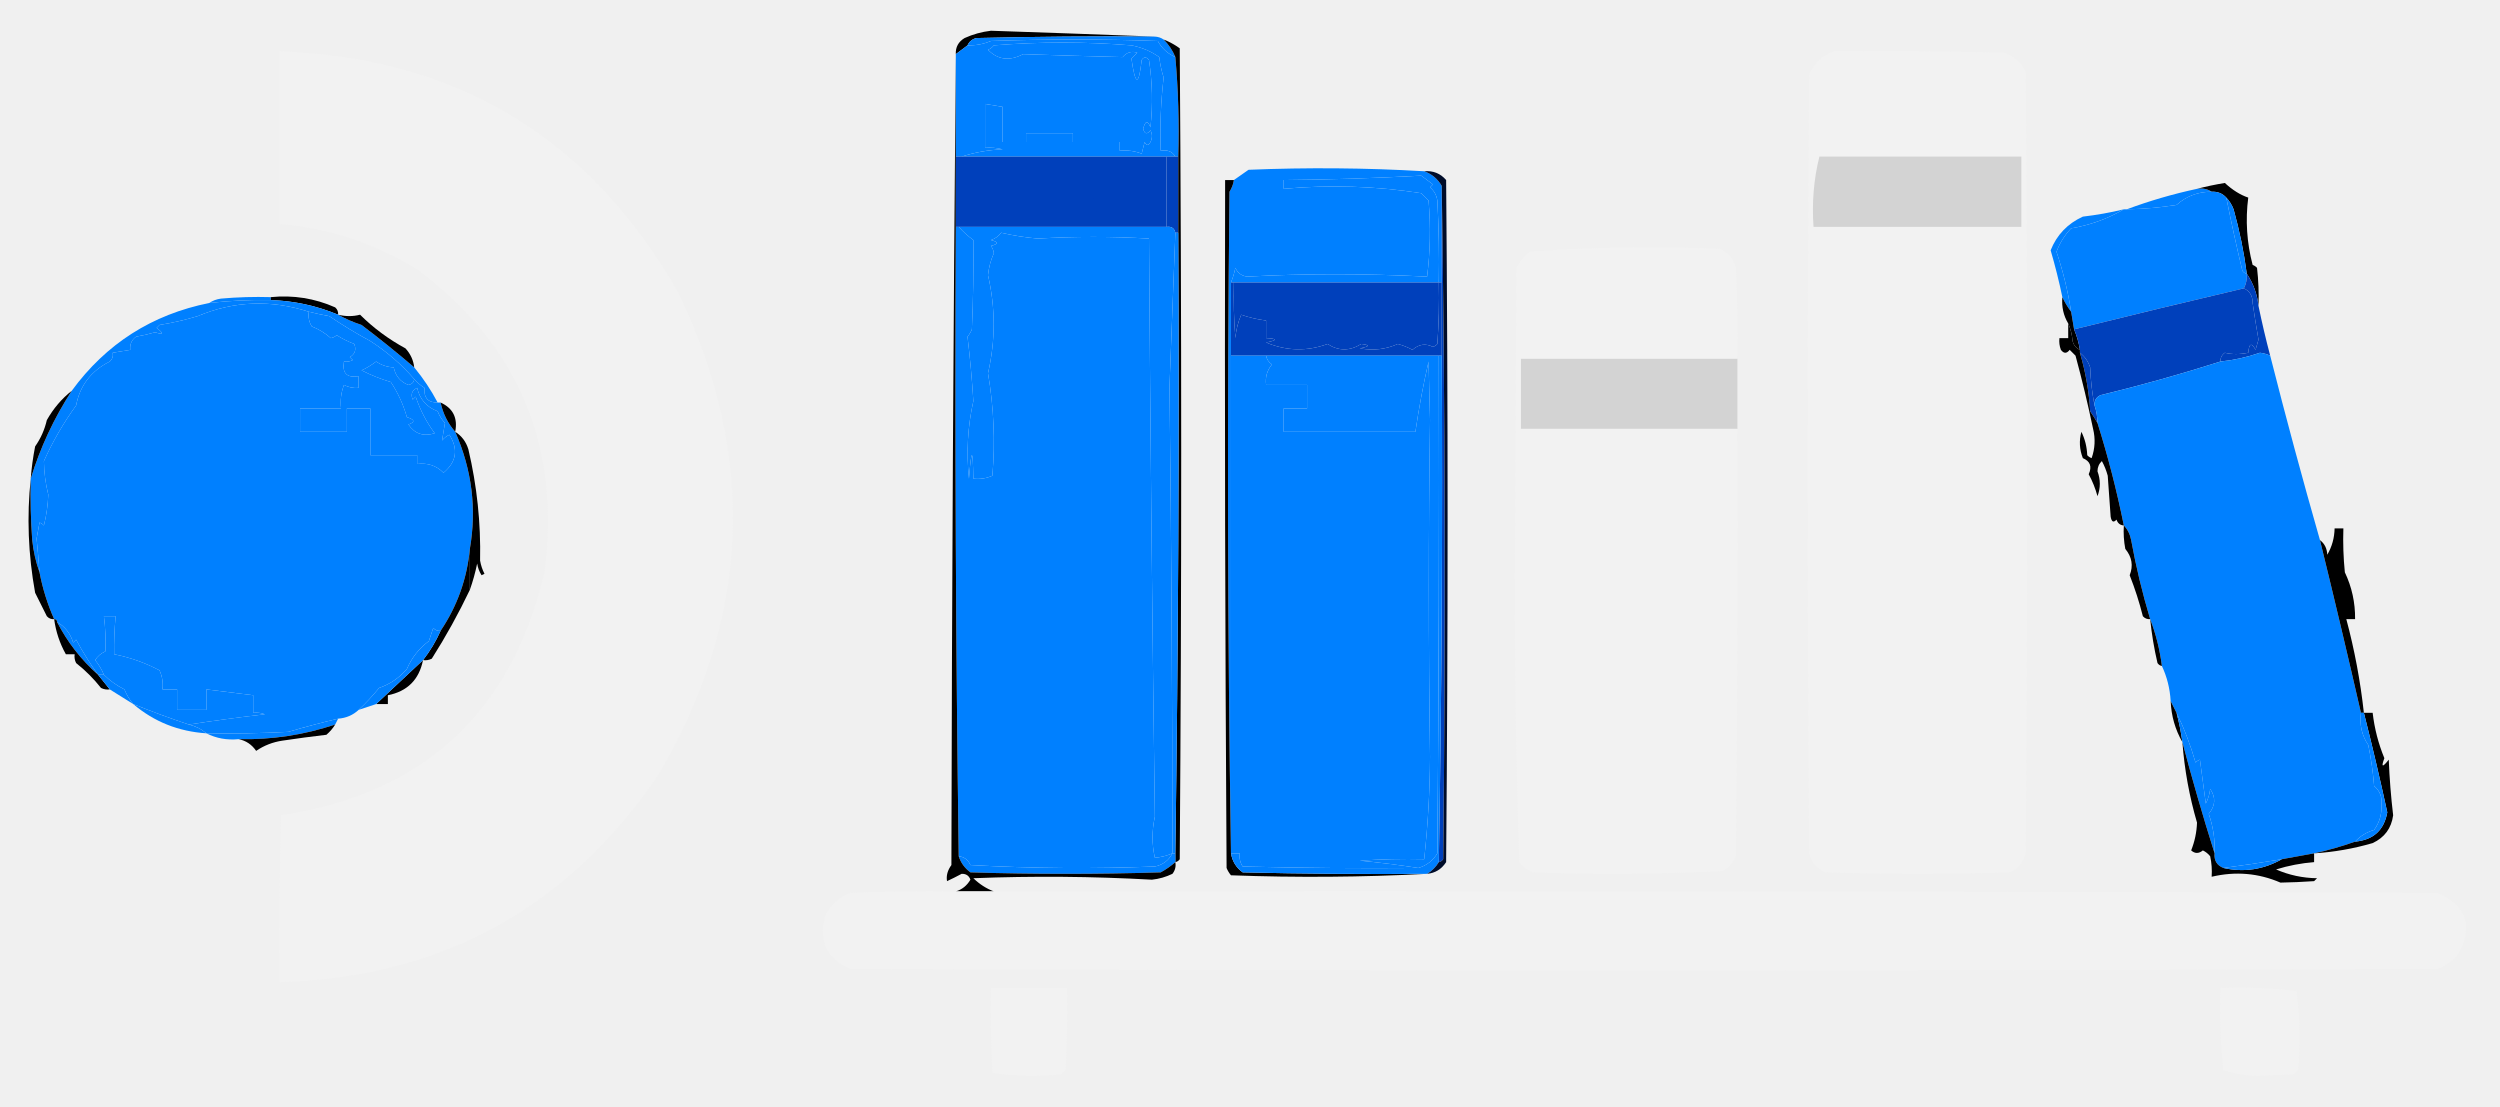
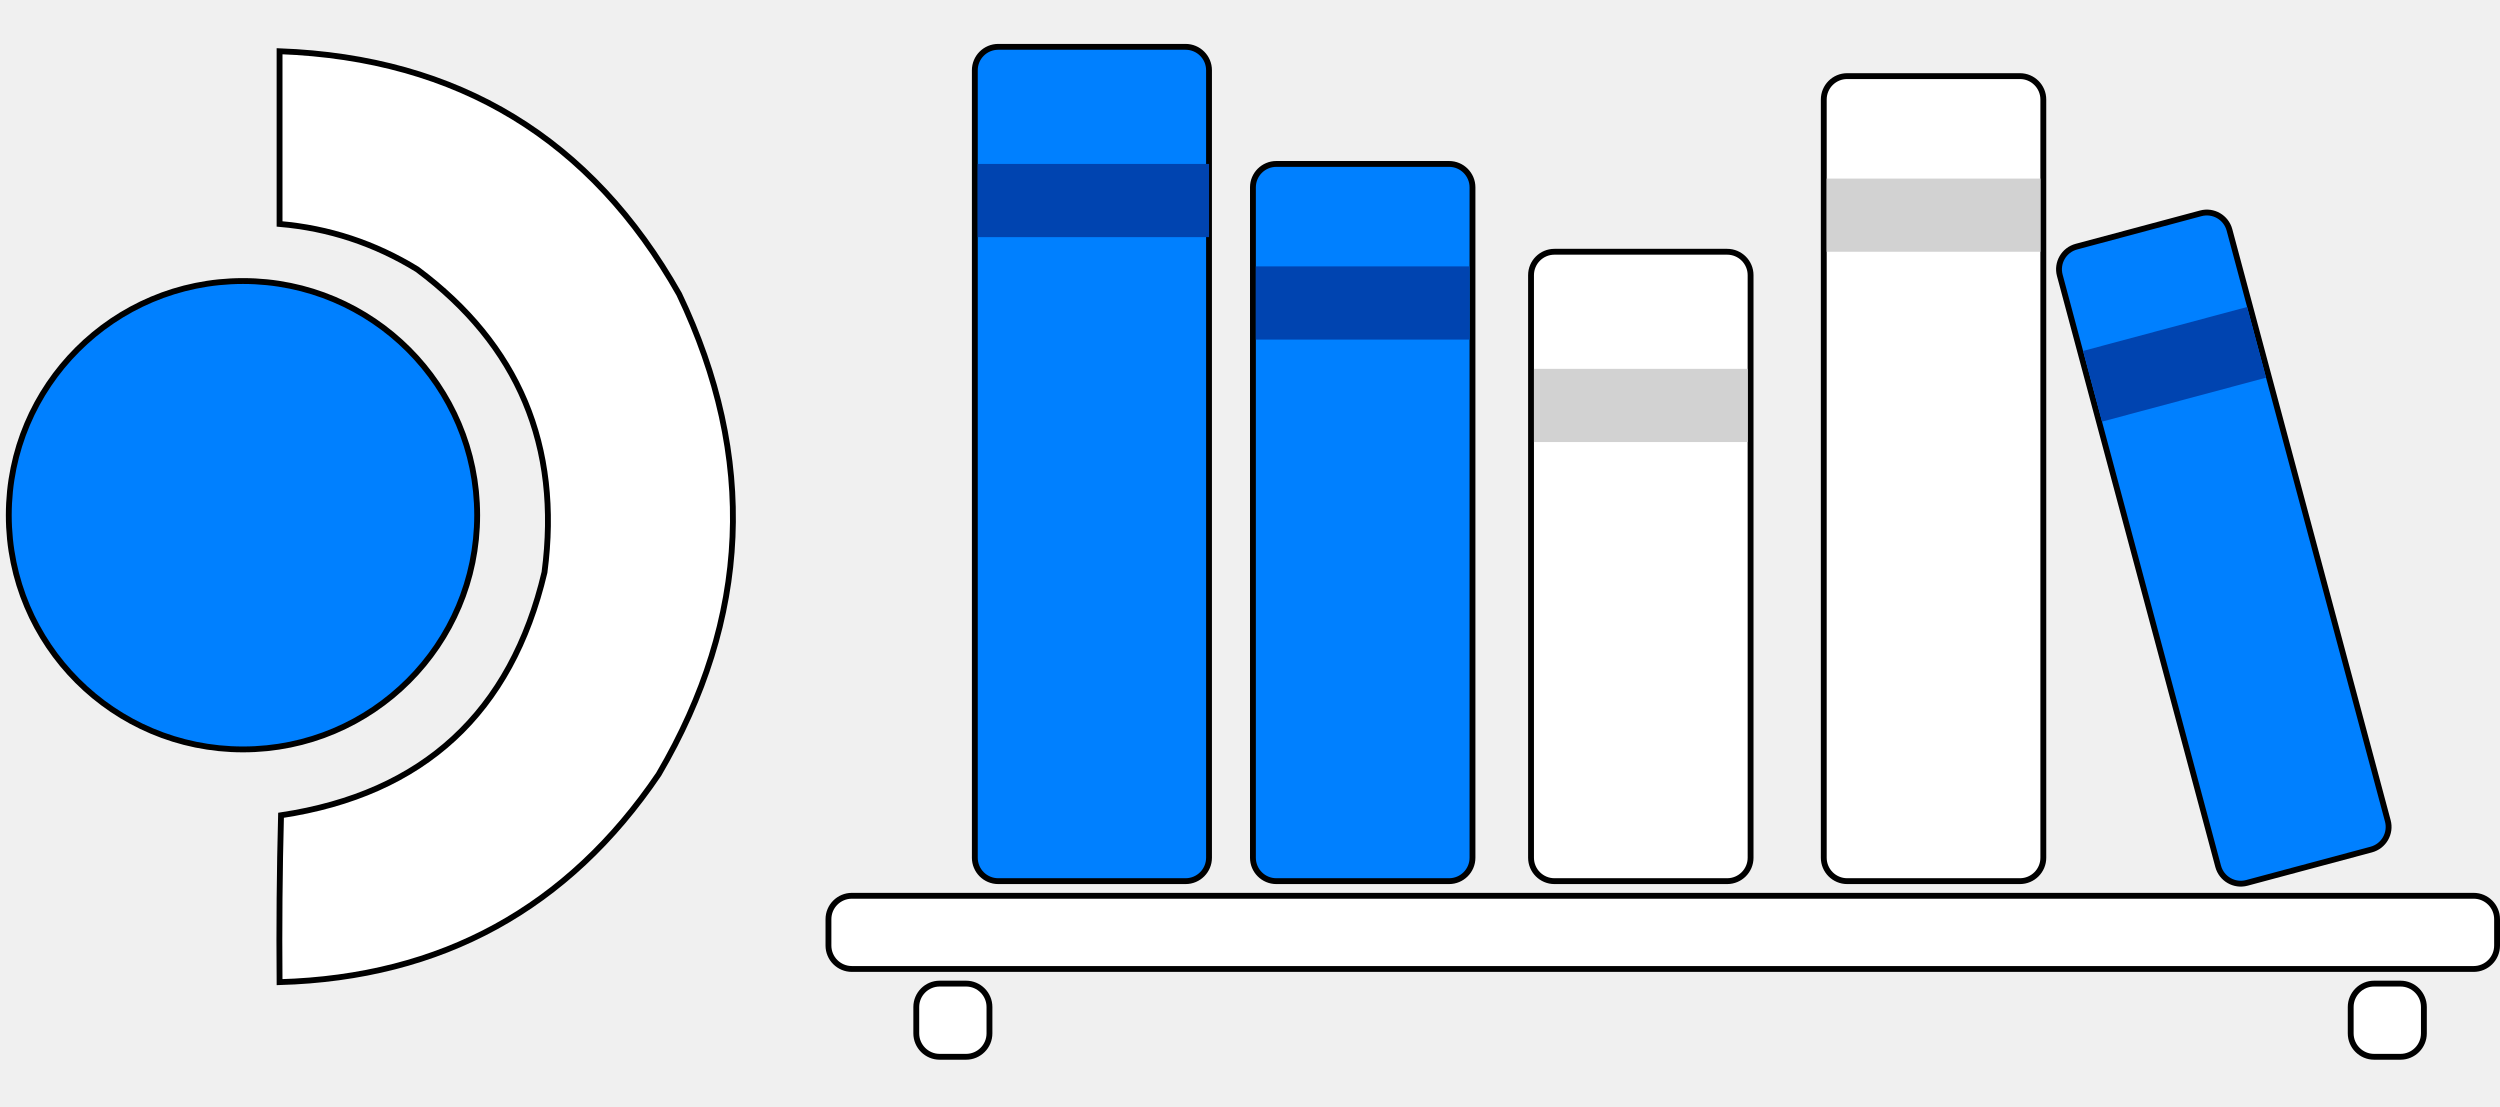
<svg xmlns="http://www.w3.org/2000/svg" version="1.1" width="854px" height="378px" viewBox="217 444 854 378" preserveAspectRatio="xMidYMid meet" style="shape-rendering:geometricPrecision; text-rendering:geometricPrecision; image-rendering:optimizeQuality; fill-rule:evenodd; clip-rule:evenodd">
+   <style>
+         .steam-blue { fill:#0080FF; }
+         .steam-blue-dark { fill:#0044B0; }
+         .steam-light { fill:#FFFFFF; }
+         .steam-light-soft { fill:#D2D2D2; }
+         .steam-stroke-dark { stroke:#000000; stroke-width:2; }
+         .round { rx:8; ry:8; }
+     </style>
  <g id="deck-icon">
-     <path fill="#F2F2F2" d="M 312.5,461.5 C 373.539,463.763 419.039,491.43 449,544.5C 475.648,600.403 473.314,655.069 442,708.5C 411.013,754.246 367.846,777.913 312.5,779.5C 312.333,760.497 312.5,741.497 313,722.5C 361.661,715.155 391.661,687.488 403,639.5C 408.643,596.312 394.143,561.812 359.5,536C 344.981,527.105 329.315,521.938 312.5,520.5C 312.5,500.833 312.5,481.167 312.5,461.5 Z" />
-     <path fill="#0080ff" d="M 309.5,545.5 C 309.5,545.833 309.5,546.167 309.5,546.5C 302.471,546.377 295.471,546.71 288.5,547.5C 289.609,546.71 290.942,546.21 292.5,546C 298.157,545.501 303.824,545.334 309.5,545.5 Z" />
-     <path fill="#000000" d="M 309.5,546.5 C 309.5,546.167 309.5,545.833 309.5,545.5C 317.173,544.736 324.507,545.903 331.5,549C 332.252,549.671 332.586,550.504 332.5,551.5C 325.159,548.442 317.493,546.775 309.5,546.5 Z" />
-     <path fill="#0080ff" d="M 309.5,546.5 C 317.493,546.775 325.159,548.442 332.5,551.5C 334.96,552.891 337.626,554.058 340.5,555C 346.664,559.667 352.664,564.5 358.5,569.5C 361.585,573.246 364.251,577.246 366.5,581.5C 363.234,581.567 361.734,579.901 362,576.5C 360.641,575.635 359.474,574.635 358.5,573.5C 354.173,568.486 349.173,564.153 343.5,560.5C 338.7,557.911 334.033,555.078 329.5,552C 327.134,551.56 324.801,551.06 322.5,550.5C 309.545,546.309 296.878,546.809 284.5,552C 280.241,553.295 275.908,554.295 271.5,555C 271.167,555.333 270.833,555.667 270.5,556C 273.084,557.994 272.918,558.494 270,557.5C 267.865,558.127 265.698,558.627 263.5,559C 261.963,560.11 261.297,561.61 261.5,563.5C 259.5,563.833 257.5,564.167 255.5,564.5C 255.719,565.675 255.386,566.675 254.5,567.5C 248.141,570.677 244.308,575.677 243,582.5C 238.676,588.483 235.009,594.817 232,601.5C 232.045,605.335 232.545,609.168 233.5,613C 233.359,616.552 232.859,620.052 232,623.5C 231.586,623.043 231.086,622.709 230.5,622.5C 230.167,624.333 229.833,626.167 229.5,628C 229.89,631.835 230.223,635.668 230.5,639.5C 229.252,636.058 228.419,632.392 228,628.5C 227.5,621.508 227.334,614.508 227.5,607.5C 230.744,596.897 235.411,586.897 241.5,577.5C 253.251,561.425 268.918,551.425 288.5,547.5C 295.471,546.71 302.471,546.377 309.5,546.5 Z" />
-     <path fill="#0080ff" d="M 322.5,550.5 C 322.215,552.288 322.548,553.955 323.5,555.5C 325.911,556.454 328.077,557.788 330,559.5C 330.772,559.355 331.439,559.022 332,558.5C 333.912,559.692 335.912,560.692 338,561.5C 338.783,563.433 338.283,564.933 336.5,566C 336.833,566.333 337.167,566.667 337.5,567C 336.552,567.483 335.552,567.649 334.5,567.5C 333.833,571.5 335.5,573.167 339.5,572.5C 339.5,573.833 339.5,575.167 339.5,576.5C 337.738,576.643 336.071,576.309 334.5,575.5C 333.52,578.086 333.187,580.753 333.5,583.5C 328.833,583.5 324.167,583.5 319.5,583.5C 319.5,586.167 319.5,588.833 319.5,591.5C 324.833,591.5 330.167,591.5 335.5,591.5C 335.5,588.833 335.5,586.167 335.5,583.5C 338.167,583.5 340.833,583.5 343.5,583.5C 343.5,588.833 343.5,594.167 343.5,599.5C 348.833,599.5 354.167,599.5 359.5,599.5C 359.5,600.5 359.5,601.5 359.5,602.5C 363.073,602.041 366.073,603.041 368.5,605.5C 372.953,601.779 373.62,597.446 370.5,592.5C 369.522,592.977 368.689,593.643 368,594.5C 368.333,592.5 368.667,590.5 369,588.5C 367.916,587.335 367.083,586.002 366.5,584.5C 362.732,583.066 360.398,580.4 359.5,576.5C 357.717,577.348 357.217,578.681 358,580.5C 358.333,580.167 358.667,579.833 359,579.5C 360.528,584.058 362.695,588.225 365.5,592C 361.688,593.207 358.688,592.207 356.5,589C 358.901,588.195 358.734,587.362 356,586.5C 354.76,582.161 352.927,578.161 350.5,574.5C 347.008,573.465 343.675,572.132 340.5,570.5C 341.892,569.935 343.559,568.935 345.5,567.5C 347.323,568.747 349.323,569.414 351.5,569.5C 352.095,572.425 353.761,574.425 356.5,575.5C 357.713,575.253 358.38,574.586 358.5,573.5C 359.474,574.635 360.641,575.635 362,576.5C 361.734,579.901 363.234,581.567 366.5,581.5C 366.833,581.5 367.167,581.5 367.5,581.5C 368.332,585.309 369.999,588.643 372.5,591.5C 378.203,604.447 379.87,617.78 377.5,631.5C 376.529,641.709 373.196,651.042 367.5,659.5C 366.504,659.586 365.671,659.252 365,658.5C 364.5,660 364,661.5 363.5,663C 360.177,665.459 357.677,668.626 356,672.5C 353.401,675.545 350.234,677.712 346.5,679C 344.251,681.744 341.917,684.244 339.5,686.5C 337.574,688.293 335.241,689.293 332.5,689.5C 326.864,690.827 321.198,692.327 315.5,694C 306.173,694.5 296.839,694.666 287.5,694.5C 285.751,693.015 283.751,692.015 281.5,691.5C 290.132,690.171 298.799,689.004 307.5,688C 306.207,687.51 304.873,687.343 303.5,687.5C 303.5,685.5 303.5,683.5 303.5,681.5C 298.167,680.833 292.833,680.167 287.5,679.5C 287.5,681.833 287.5,684.167 287.5,686.5C 284.167,686.5 280.833,686.5 277.5,686.5C 277.5,684.167 277.5,681.833 277.5,679.5C 275.833,679.5 274.167,679.5 272.5,679.5C 272.756,677.208 272.423,675.041 271.5,673C 266.614,670.413 261.447,668.579 256,667.5C 255.924,663.181 256.091,658.848 256.5,654.5C 255.167,654.5 253.833,654.5 252.5,654.5C 253.004,658.507 253.17,662.507 253,666.5C 251.513,667.155 250.347,668.155 249.5,669.5C 250.763,671.029 251.763,672.695 252.5,674.5C 251.833,674.5 251.167,674.5 250.5,674.5C 247.772,670.724 245.272,666.724 243,662.5C 242.667,662.833 242.333,663.167 242,663.5C 241.037,660.383 239.204,658.049 236.5,656.5C 236.5,655.833 236.167,655.5 235.5,655.5C 233.218,650.376 231.551,645.042 230.5,639.5C 230.223,635.668 229.89,631.835 229.5,628C 229.833,626.167 230.167,624.333 230.5,622.5C 231.086,622.709 231.586,623.043 232,623.5C 232.859,620.052 233.359,616.552 233.5,613C 232.545,609.168 232.045,605.335 232,601.5C 235.009,594.817 238.676,588.483 243,582.5C 244.308,575.677 248.141,570.677 254.5,567.5C 255.386,566.675 255.719,565.675 255.5,564.5C 257.5,564.167 259.5,563.833 261.5,563.5C 261.297,561.61 261.963,560.11 263.5,559C 265.698,558.627 267.865,558.127 270,557.5C 272.918,558.494 273.084,557.994 270.5,556C 270.833,555.667 271.167,555.333 271.5,555C 275.908,554.295 280.241,553.295 284.5,552C 296.878,546.809 309.545,546.309 322.5,550.5 Z" />
-     <path fill="#000000" d="M 332.5,551.5 C 335.106,552.136 337.606,552.136 340,551.5C 344.533,556.012 349.7,559.846 355.5,563C 357.219,564.87 358.219,567.037 358.5,569.5C 352.664,564.5 346.664,559.667 340.5,555C 337.626,554.058 334.96,552.891 332.5,551.5 Z" />
-     <path fill="#0080ff" d="M 322.5,550.5 C 324.801,551.06 327.134,551.56 329.5,552C 334.033,555.078 338.7,557.911 343.5,560.5C 349.173,564.153 354.173,568.486 358.5,573.5C 358.38,574.586 357.713,575.253 356.5,575.5C 353.761,574.425 352.095,572.425 351.5,569.5C 349.323,569.414 347.323,568.747 345.5,567.5C 343.559,568.935 341.892,569.935 340.5,570.5C 343.675,572.132 347.008,573.465 350.5,574.5C 352.927,578.161 354.76,582.161 356,586.5C 358.734,587.362 358.901,588.195 356.5,589C 358.688,592.207 361.688,593.207 365.5,592C 362.695,588.225 360.528,584.058 359,579.5C 358.667,579.833 358.333,580.167 358,580.5C 357.217,578.681 357.717,577.348 359.5,576.5C 360.398,580.4 362.732,583.066 366.5,584.5C 367.083,586.002 367.916,587.335 369,588.5C 368.667,590.5 368.333,592.5 368,594.5C 368.689,593.643 369.522,592.977 370.5,592.5C 373.62,597.446 372.953,601.779 368.5,605.5C 366.073,603.041 363.073,602.041 359.5,602.5C 359.5,601.5 359.5,600.5 359.5,599.5C 354.167,599.5 348.833,599.5 343.5,599.5C 343.5,594.167 343.5,588.833 343.5,583.5C 340.833,583.5 338.167,583.5 335.5,583.5C 335.5,586.167 335.5,588.833 335.5,591.5C 330.167,591.5 324.833,591.5 319.5,591.5C 319.5,588.833 319.5,586.167 319.5,583.5C 324.167,583.5 328.833,583.5 333.5,583.5C 333.187,580.753 333.52,578.086 334.5,575.5C 336.071,576.309 337.738,576.643 339.5,576.5C 339.5,575.167 339.5,573.833 339.5,572.5C 335.5,573.167 333.833,571.5 334.5,567.5C 335.552,567.649 336.552,567.483 337.5,567C 337.167,566.667 336.833,566.333 336.5,566C 338.283,564.933 338.783,563.433 338,561.5C 335.912,560.692 333.912,559.692 332,558.5C 331.439,559.022 330.772,559.355 330,559.5C 328.077,557.788 325.911,556.454 323.5,555.5C 322.548,553.955 322.215,552.288 322.5,550.5 Z" />
-     <path fill="#000000" d="M 367.5,581.5 C 371.753,583.448 373.42,586.781 372.5,591.5C 369.999,588.643 368.332,585.309 367.5,581.5 Z" />
-     <path fill="#000000" d="M 241.5,577.5 C 235.411,586.897 230.744,596.897 227.5,607.5C 227.781,603.812 228.281,600.145 229,596.5C 230.908,593.785 232.241,590.785 233,587.5C 235.233,583.55 238.067,580.216 241.5,577.5 Z" />
-     <path fill="#000000" d="M 227.5,607.5 C 227.334,614.508 227.5,621.508 228,628.5C 228.419,632.392 229.252,636.058 230.5,639.5C 231.551,645.042 233.218,650.376 235.5,655.5C 234.504,655.586 233.671,655.252 233,654.5C 231.667,651.833 230.333,649.167 229,646.5C 226.625,633.406 226.125,620.406 227.5,607.5 Z" />
-     <path fill="#000000" d="M 372.5,591.5 C 374.708,592.894 376.208,594.894 377,597.5C 379.938,609.977 381.271,622.643 381,635.5C 381.273,637.101 381.773,638.601 382.5,640C 382.167,640.167 381.833,640.333 381.5,640.5C 380.719,639.271 380.219,637.938 380,636.5C 379.34,639.678 378.507,642.678 377.5,645.5C 377.5,640.833 377.5,636.167 377.5,631.5C 379.87,617.78 378.203,604.447 372.5,591.5 Z" />
-     <path fill="#0080ff" d="M 236.5,656.5 C 239.204,658.049 241.037,660.383 242,663.5C 242.333,663.167 242.667,662.833 243,662.5C 245.272,666.724 247.772,670.724 250.5,674.5C 244.69,669.36 240.023,663.36 236.5,656.5 Z" />
-     <path fill="#000000" d="M 235.5,655.5 C 236.167,655.5 236.5,655.833 236.5,656.5C 240.023,663.36 244.69,669.36 250.5,674.5C 251.833,676.167 253.167,677.833 254.5,679.5C 253.448,679.649 252.448,679.483 251.5,679C 249,675.833 246.167,673 243,670.5C 242.517,669.552 242.351,668.552 242.5,667.5C 241.5,667.5 240.5,667.5 239.5,667.5C 237.411,663.773 236.078,659.773 235.5,655.5 Z" />
-     <path fill="#000000" d="M 377.5,631.5 C 377.5,636.167 377.5,640.833 377.5,645.5C 373.634,653.606 369.3,661.44 364.5,669C 363.552,669.483 362.552,669.649 361.5,669.5C 363.907,666.423 365.907,663.09 367.5,659.5C 373.196,651.042 376.529,641.709 377.5,631.5 Z" />
-     <path fill="#000000" d="M 361.5,669.5 C 360.169,676.165 356.169,680.165 349.5,681.5C 349.5,682.5 349.5,683.5 349.5,684.5C 348.167,684.5 346.833,684.5 345.5,684.5C 350.833,679.5 356.167,674.5 361.5,669.5 Z" />
-     <path fill="#0080ff" d="M 250.5,674.5 C 251.167,674.5 251.833,674.5 252.5,674.5C 254.519,676.506 256.852,678.172 259.5,679.5C 260.26,681.36 261.26,683.027 262.5,684.5C 259.851,682.86 257.184,681.193 254.5,679.5C 253.167,677.833 251.833,676.167 250.5,674.5 Z" />
-     <path fill="#0080ff" d="M 281.5,691.5 C 275.094,689.365 268.761,687.031 262.5,684.5C 261.26,683.027 260.26,681.36 259.5,679.5C 256.852,678.172 254.519,676.506 252.5,674.5C 251.763,672.695 250.763,671.029 249.5,669.5C 250.347,668.155 251.513,667.155 253,666.5C 253.17,662.507 253.004,658.507 252.5,654.5C 253.833,654.5 255.167,654.5 256.5,654.5C 256.091,658.848 255.924,663.181 256,667.5C 261.447,668.579 266.614,670.413 271.5,673C 272.423,675.041 272.756,677.208 272.5,679.5C 274.167,679.5 275.833,679.5 277.5,679.5C 277.5,681.833 277.5,684.167 277.5,686.5C 280.833,686.5 284.167,686.5 287.5,686.5C 287.5,684.167 287.5,681.833 287.5,679.5C 292.833,680.167 298.167,680.833 303.5,681.5C 303.5,683.5 303.5,685.5 303.5,687.5C 304.873,687.343 306.207,687.51 307.5,688C 298.799,689.004 290.132,690.171 281.5,691.5 Z" />
-     <path fill="#0080ff" d="M 367.5,659.5 C 365.907,663.09 363.907,666.423 361.5,669.5C 356.167,674.5 350.833,679.5 345.5,684.5C 343.5,685.167 341.5,685.833 339.5,686.5C 341.917,684.244 344.251,681.744 346.5,679C 350.234,677.712 353.401,675.545 356,672.5C 357.677,668.626 360.177,665.459 363.5,663C 364,661.5 364.5,660 365,658.5C 365.671,659.252 366.504,659.586 367.5,659.5 Z" />
-     <path fill="#0080ff" d="M 262.5,684.5 C 268.761,687.031 275.094,689.365 281.5,691.5C 283.751,692.015 285.751,693.015 287.5,694.5C 277.957,693.881 269.623,690.548 262.5,684.5 Z" />
-     <path fill="#0080ff" d="M 332.5,689.5 C 332.167,690.167 331.833,690.833 331.5,691.5C 320.84,695.069 309.84,696.735 298.5,696.5C 294.511,696.884 290.845,696.217 287.5,694.5C 296.839,694.666 306.173,694.5 315.5,694C 321.198,692.327 326.864,690.827 332.5,689.5 Z" />
-     <path fill="#000000" d="M 331.5,691.5 C 330.71,692.794 329.71,693.961 328.5,695C 323.489,695.585 318.489,696.251 313.5,697C 310.202,697.487 307.202,698.653 304.5,700.5C 302.99,698.311 300.99,696.977 298.5,696.5C 309.84,696.735 320.84,695.069 331.5,691.5 Z" />
+     <g id="semi-circle">
+       <path class="steam-light steam-stroke-dark" d="M 312.5,461.5 C 373.539,463.763 419.039,491.43 449,544.5C 475.648,600.403 473.314,655.069 442,708.5C 411.013,754.246 367.846,777.913 312.5,779.5C 312.333,760.497 312.5,741.497 313,722.5C 361.661,715.155 391.661,687.488 403,639.5C 408.643,596.312 394.143,561.812 359.5,536C 344.981,527.105 329.315,521.938 312.5,520.5C 312.5,500.833 312.5,481.167 312.5,461.5 Z" />
+     </g>
+     <g id="circle">
+       <circle id="deck-circle" cx="300" cy="620" r="80" class="steam-blue steam-stroke-dark" />
+     </g>
  </g>
-   <g id="wordmark">
-     <path fill="#000000" d="M 611.5,456.5 C 591.164,456.333 570.831,456.5 550.5,457C 549.058,457.377 548.058,458.21 547.5,459.5C 546.167,460.5 544.833,461.5 543.5,462.5C 543.393,460.097 544.393,458.264 546.5,457C 549.362,455.701 552.362,454.868 555.5,454.5C 574.32,455.129 592.987,455.796 611.5,456.5 Z" />
-     <path fill="#0080ff" d="M 611.5,456.5 C 612.609,456.557 613.609,456.89 614.5,457.5C 616.252,459.246 617.585,461.246 618.5,463.5C 615.881,462.355 613.881,460.521 612.5,458C 593.5,457.333 574.5,457.333 555.5,458C 552.937,459.079 550.271,459.579 547.5,459.5C 548.058,458.21 549.058,457.377 550.5,457C 570.831,456.5 591.164,456.333 611.5,456.5 Z" />
-     <path fill="#0080ff" d="M 618.5,463.5 C 619.495,474.654 619.828,485.988 619.5,497.5C 619.167,497.5 618.833,497.5 618.5,497.5C 617.448,495.744 615.781,495.077 613.5,495.5C 613.197,487.111 613.53,478.778 614.5,470.5C 613.787,468.224 613.287,465.891 613,463.5C 610.162,461.501 606.995,460.168 603.5,459.5C 587.838,458.229 572.171,458.229 556.5,459.5C 555.975,460.192 555.308,460.692 554.5,461C 557.854,464.45 561.854,464.95 566.5,462.5C 578.1,462.892 589.433,463.226 600.5,463.5C 601.869,461.876 603.536,461.376 605.5,462C 604.833,462.667 604.167,463.333 603.5,464C 604.825,473.377 605.991,473.544 607,464.5C 607.741,463.359 608.575,463.359 609.5,464.5C 610.665,472.145 610.831,479.812 610,487.5C 609.07,485.034 608.237,485.201 607.5,488C 608.01,489.826 608.844,489.993 610,488.5C 610.667,489.833 610.667,491.167 610,492.5C 609.333,493.833 608.667,493.833 608,492.5C 607.667,493.833 607.333,495.167 607,496.5C 604.619,495.565 602.119,495.232 599.5,495.5C 599.5,494.5 599.5,493.5 599.5,492.5C 594.167,492.5 588.833,492.5 583.5,492.5C 583.5,491.5 583.5,490.5 583.5,489.5C 578.167,489.5 572.833,489.5 567.5,489.5C 567.5,490.5 567.5,491.5 567.5,492.5C 564.833,492.5 562.167,492.5 559.5,492.5C 559.5,488.5 559.5,484.5 559.5,480.5C 557.5,480.167 555.5,479.833 553.5,479.5C 553.5,484.5 553.5,489.5 553.5,494.5C 555.527,494.338 557.527,494.505 559.5,495C 554.588,495.222 549.921,496.055 545.5,497.5C 544.833,497.5 544.167,497.5 543.5,497.5C 543.5,486.167 543.5,474.833 543.5,463.5C 543.5,463.167 543.5,462.833 543.5,462.5C 544.833,461.5 546.167,460.5 547.5,459.5C 550.271,459.579 552.937,459.079 555.5,458C 574.5,457.333 593.5,457.333 612.5,458C 613.881,460.521 615.881,462.355 618.5,463.5 Z" />
-     <path fill="#0080ff" d="M 618.5,497.5 C 617.5,497.5 616.5,497.5 615.5,497.5C 592.167,497.5 568.833,497.5 545.5,497.5C 549.921,496.055 554.588,495.222 559.5,495C 557.527,494.505 555.527,494.338 553.5,494.5C 553.5,489.5 553.5,484.5 553.5,479.5C 555.5,479.833 557.5,480.167 559.5,480.5C 559.5,484.5 559.5,488.5 559.5,492.5C 562.167,492.5 564.833,492.5 567.5,492.5C 567.5,491.5 567.5,490.5 567.5,489.5C 572.833,489.5 578.167,489.5 583.5,489.5C 583.5,490.5 583.5,491.5 583.5,492.5C 588.833,492.5 594.167,492.5 599.5,492.5C 599.5,493.5 599.5,494.5 599.5,495.5C 602.119,495.232 604.619,495.565 607,496.5C 607.333,495.167 607.667,493.833 608,492.5C 608.667,493.833 609.333,493.833 610,492.5C 610.667,491.167 610.667,489.833 610,488.5C 608.844,489.993 608.01,489.826 607.5,488C 608.237,485.201 609.07,485.034 610,487.5C 610.831,479.812 610.665,472.145 609.5,464.5C 608.575,463.359 607.741,463.359 607,464.5C 605.991,473.544 604.825,473.377 603.5,464C 604.167,463.333 604.833,462.667 605.5,462C 603.536,461.376 601.869,461.876 600.5,463.5C 589.433,463.226 578.1,462.892 566.5,462.5C 561.854,464.95 557.854,464.45 554.5,461C 555.308,460.692 555.975,460.192 556.5,459.5C 572.171,458.229 587.838,458.229 603.5,459.5C 606.995,460.168 610.162,461.501 613,463.5C 613.287,465.891 613.787,468.224 614.5,470.5C 613.53,478.778 613.197,487.111 613.5,495.5C 615.781,495.077 617.448,495.744 618.5,497.5 Z" />
-     <path fill="#0080ff" d="M 703.5,502.5 C 706.086,503.415 708.086,505.082 709.5,507.5C 709.5,518.5 709.5,529.5 709.5,540.5C 709.167,540.5 708.833,540.5 708.5,540.5C 708.666,531.161 708.5,521.827 708,512.5C 707.727,510.671 706.893,509.171 705.5,508C 705.833,507.667 706.167,507.333 706.5,507C 705.167,506 703.833,505 702.5,504C 686.868,504.872 671.201,505.372 655.5,505.5C 655.5,506.5 655.5,507.5 655.5,508.5C 671.217,507.059 686.884,507.559 702.5,510C 703.333,510.833 704.167,511.667 705,512.5C 705.744,521.202 705.578,529.868 704.5,538.5C 683.148,537.406 662.648,537.406 643,538.5C 641.11,538.215 639.777,537.215 639,535.5C 638.648,537.247 638.148,538.914 637.5,540.5C 637.5,548.833 637.5,557.167 637.5,565.5C 637.5,622.167 637.5,678.833 637.5,735.5C 636.334,660.334 636.168,585.001 637,509.5C 637.791,508.255 638.291,506.922 638.5,505.5C 640.138,504.343 641.804,503.176 643.5,502C 663.671,501.171 683.671,501.338 703.5,502.5 Z" />
-     <path fill="#0080ff" d="M 967.5,508.5 C 969.415,508.216 971.081,508.549 972.5,509.5C 967.887,509.482 963.887,510.982 960.5,514C 954.865,514.904 949.198,515.404 943.5,515.5C 951.235,512.619 959.235,510.285 967.5,508.5 Z" />
-     <path fill="#000000" d="M 988.5,548.5 C 988.073,544.491 986.739,540.824 984.5,537.5C 983.526,530.073 982.026,522.739 980,515.5C 979.392,513.934 978.558,512.6 977.5,511.5C 976.18,510.058 974.514,509.392 972.5,509.5C 971.081,508.549 969.415,508.216 967.5,508.5C 970.509,507.717 973.676,507.05 977,506.5C 979.64,508.928 982.306,510.595 985,511.5C 984.005,519.229 984.505,526.896 986.5,534.5C 987.086,534.709 987.586,535.043 988,535.5C 988.499,539.821 988.666,544.154 988.5,548.5 Z" />
-     <path fill="#0040bb" d="M 615.5,497.5 C 616.5,497.5 617.5,497.5 618.5,497.5C 618.833,497.5 619.167,497.5 619.5,497.5C 619.5,506.167 619.5,514.833 619.5,523.5C 619.167,523.5 618.833,523.5 618.5,523.5C 618.179,521.952 617.179,521.285 615.5,521.5C 615.5,513.5 615.5,505.5 615.5,497.5 Z" />
-     <path fill="#0040bb" d="M 543.5,497.5 C 544.167,497.5 544.833,497.5 545.5,497.5C 568.833,497.5 592.167,497.5 615.5,497.5C 615.5,505.5 615.5,513.5 615.5,521.5C 591.833,521.5 568.167,521.5 544.5,521.5C 544.167,521.5 543.833,521.5 543.5,521.5C 543.5,513.5 543.5,505.5 543.5,497.5 Z" />
-     <path fill="#0040bb" d="M 545.5,498.5 C 546.222,498.918 546.722,499.584 547,500.5C 547.333,499.833 547.667,499.167 548,498.5C 548.368,499.91 549.201,500.91 550.5,501.5C 570.937,500.725 591.937,500.391 613.5,500.5C 613.241,504.24 613.574,507.906 614.5,511.5C 612.266,512.738 611.932,514.404 613.5,516.5C 613.281,517.938 612.781,519.271 612,520.5C 611.333,519.167 610.667,519.167 610,520.5C 610.021,514.849 608.855,514.349 606.5,519C 601.833,519.667 597.167,519.667 592.5,519C 591.726,516.595 591.226,514.095 591,511.5C 586.333,512.833 581.667,512.833 577,511.5C 574.604,513.741 573.104,516.407 572.5,519.5C 568.486,519.666 564.486,519.499 560.5,519C 559.718,516.26 559.218,513.426 559,510.5C 556.619,509.565 554.119,509.232 551.5,509.5C 551.657,508.127 551.49,506.793 551,505.5C 550.374,507.991 549.541,507.991 548.5,505.5C 547.147,506.685 545.98,508.019 545,509.5C 544.322,505.779 544.489,502.112 545.5,498.5 Z" />
-     <path fill="#F2F2F2" d="M 843.5,461.5 C 862.836,461.333 882.17,461.5 901.5,462C 904.937,463.105 907.437,465.272 909,468.5C 909.667,557.5 909.667,646.5 909,735.5C 908.214,738.583 906.381,740.749 903.5,742C 882.5,742.667 861.5,742.667 840.5,742C 837.619,740.749 835.786,738.583 835,735.5C 834.333,646.833 834.333,558.167 835,469.5C 836.73,465.57 839.564,462.903 843.5,461.5 Z" />
-     <path fill="#d3d3d3" d="M 838.5,497.5 C 861.5,497.5 884.5,497.5 907.5,497.5C 907.5,505.5 907.5,513.5 907.5,521.5C 883.833,521.5 860.167,521.5 836.5,521.5C 835.915,513.228 836.582,505.228 838.5,497.5 Z" />
-     <path fill="#0080ff" d="M 972.5,509.5 C 974.514,509.392 976.18,510.058 977.5,511.5C 979.156,519.801 980.99,528.134 983,536.5C 983.383,537.056 983.883,537.389 984.5,537.5C 984.634,539.292 984.301,540.958 983.5,542.5C 964.212,547.027 944.878,551.694 925.5,556.5C 925.167,554.5 924.833,552.5 924.5,550.5C 923.423,543.547 921.756,536.714 919.5,530C 920.615,526.99 922.281,524.324 924.5,522C 930.997,520.893 936.997,518.726 942.5,515.5C 942.833,515.5 943.167,515.5 943.5,515.5C 949.198,515.404 954.865,514.904 960.5,514C 963.887,510.982 967.887,509.482 972.5,509.5 Z" />
-     <path fill="#0080ff" d="M 977.5,511.5 C 978.558,512.6 979.392,513.934 980,515.5C 982.026,522.739 983.526,530.073 984.5,537.5C 983.883,537.389 983.383,537.056 983,536.5C 980.99,528.134 979.156,519.801 977.5,511.5 Z" />
-     <path fill="#0080ff" d="M 544.5,521.5 C 568.167,521.5 591.833,521.5 615.5,521.5C 617.179,521.285 618.179,521.952 618.5,523.5C 617.84,541 617.173,558.5 616.5,576C 617.14,629.184 617.474,682.351 617.5,735.5C 615.519,736.348 613.519,736.848 611.5,737C 610.448,732.402 610.448,727.735 611.5,723C 610.621,657.113 609.954,591.28 609.5,525.5C 596.876,524.755 584.209,524.755 571.5,525.5C 567.243,525.115 563.076,524.449 559,523.5C 558.097,524.701 556.931,525.535 555.5,526C 558.167,526.667 558.167,527.333 555.5,528C 556.059,528.725 556.392,529.558 556.5,530.5C 555.43,532.879 554.763,535.379 554.5,538C 557.085,549.18 557.085,560.346 554.5,571.5C 556.489,583.088 556.989,594.755 556,606.5C 553.959,607.423 551.792,607.756 549.5,607.5C 549.329,596.854 548.829,596.854 548,607.5C 547.059,598.482 547.559,589.649 549.5,581C 549.039,573.592 548.372,566.259 547.5,559C 548.126,558.25 548.626,557.416 549,556.5C 549.448,546.129 549.615,535.962 549.5,526C 547.638,524.634 545.972,523.134 544.5,521.5 Z" />
-     <path fill="#0080ff" d="M 708.5,540.5 C 685.167,540.5 661.833,540.5 638.5,540.5C 638.167,540.5 637.833,540.5 637.5,540.5C 638.148,538.914 638.648,537.247 639,535.5C 639.777,537.215 641.11,538.215 643,538.5C 662.648,537.406 683.148,537.406 704.5,538.5C 705.578,529.868 705.744,521.202 705,512.5C 704.167,511.667 703.333,510.833 702.5,510C 686.884,507.559 671.217,507.059 655.5,508.5C 655.5,507.5 655.5,506.5 655.5,505.5C 671.201,505.372 686.868,504.872 702.5,504C 703.833,505 705.167,506 706.5,507C 706.167,507.333 705.833,507.667 705.5,508C 706.893,509.171 707.727,510.671 708,512.5C 708.5,521.827 708.666,531.161 708.5,540.5 Z" />
-     <path fill="#0080ff" d="M 942.5,515.5 C 936.997,518.726 930.997,520.893 924.5,522C 922.281,524.324 920.615,526.99 919.5,530C 921.756,536.714 923.423,543.547 924.5,550.5C 923.313,548.928 922.313,547.261 921.5,545.5C 920.388,540.155 919.055,534.822 917.5,529.5C 919.604,524.228 923.27,520.395 928.5,518C 933.256,517.443 937.923,516.61 942.5,515.5 Z" />
-     <path fill="#0040bb" d="M 637.5,540.5 C 637.833,540.5 638.167,540.5 638.5,540.5C 638.334,546.842 638.5,553.175 639,559.5C 639.241,556.711 639.908,554.044 641,551.5C 643.454,552.397 646.287,553.063 649.5,553.5C 649.5,555.5 649.5,557.5 649.5,559.5C 653.449,559.693 653.449,560.193 649.5,561C 656.483,563.928 663.483,564.095 670.5,561.5C 674.239,563.96 678.072,563.96 682,561.5C 685.104,561.851 684.937,562.351 681.5,563C 686.056,563.846 690.389,563.346 694.5,561.5C 696.246,561.971 697.913,562.638 699.5,563.5C 701.674,561.56 704.007,561.226 706.5,562.5C 707.086,562.291 707.586,561.957 708,561.5C 708.5,554.508 708.666,547.508 708.5,540.5C 708.833,540.5 709.167,540.5 709.5,540.5C 709.5,548.833 709.5,557.167 709.5,565.5C 709.167,565.5 708.833,565.5 708.5,565.5C 688.833,565.5 669.167,565.5 649.5,565.5C 645.5,565.5 641.5,565.5 637.5,565.5C 637.5,557.167 637.5,548.833 637.5,540.5 Z" />
-     <path fill="#0040bb" d="M 638.5,540.5 C 661.833,540.5 685.167,540.5 708.5,540.5C 708.666,547.508 708.5,554.508 708,561.5C 707.586,561.957 707.086,562.291 706.5,562.5C 704.007,561.226 701.674,561.56 699.5,563.5C 697.913,562.638 696.246,561.971 694.5,561.5C 690.389,563.346 686.056,563.846 681.5,563C 684.937,562.351 685.104,561.851 682,561.5C 678.072,563.96 674.239,563.96 670.5,561.5C 663.483,564.095 656.483,563.928 649.5,561C 653.449,560.193 653.449,559.693 649.5,559.5C 649.5,557.5 649.5,555.5 649.5,553.5C 646.287,553.063 643.454,552.397 641,551.5C 639.908,554.044 639.241,556.711 639,559.5C 638.5,553.175 638.334,546.842 638.5,540.5 Z" />
-     <path fill="#000000" d="M 921.5,545.5 C 922.313,547.261 923.313,548.928 924.5,550.5C 924.833,552.5 925.167,554.5 925.5,556.5C 926.449,558.737 927.116,561.071 927.5,563.5C 926.21,562.942 925.377,561.942 925,560.5C 924.809,558.292 924.309,556.292 923.5,554.5C 921.877,551.785 921.21,548.785 921.5,545.5 Z" />
-     <path fill="#0040bb" d="M 983.5,542.5 C 985.511,543.417 986.511,545.083 986.5,547.5C 987.102,551.677 987.769,555.843 988.5,560C 988.167,561.167 987.833,562.333 987.5,563.5C 986.117,560.924 985.283,561.258 985,564.5C 982.103,565.097 979.436,565.097 977,564.5C 975.961,565.244 975.461,566.244 975.5,567.5C 962.129,571.764 948.463,575.598 934.5,579C 933.027,579.71 932.36,580.876 932.5,582.5C 931.675,578.353 931.175,574.019 931,569.5C 930.303,567.416 929.136,565.749 927.5,564.5C 927.5,564.167 927.5,563.833 927.5,563.5C 927.116,561.071 926.449,558.737 925.5,556.5C 944.878,551.694 964.212,547.027 983.5,542.5 Z" />
-     <path fill="#0040bb" d="M 984.5,537.5 C 986.739,540.824 988.073,544.491 988.5,548.5C 989.676,554.203 991.009,559.87 992.5,565.5C 991.423,564.982 990.256,564.648 989,564.5C 984.601,566.024 980.101,567.024 975.5,567.5C 975.461,566.244 975.961,565.244 977,564.5C 979.436,565.097 982.103,565.097 985,564.5C 985.283,561.258 986.117,560.924 987.5,563.5C 987.833,562.333 988.167,561.167 988.5,560C 987.769,555.843 987.102,551.677 986.5,547.5C 986.511,545.083 985.511,543.417 983.5,542.5C 984.301,540.958 984.634,539.292 984.5,537.5 Z" />
-     <path fill="#0080ff" d="M 637.5,565.5 C 641.5,565.5 645.5,565.5 649.5,565.5C 649.721,566.735 650.388,567.735 651.5,568.5C 649.829,570.51 649.162,572.843 649.5,575.5C 654.167,575.5 658.833,575.5 663.5,575.5C 663.5,578.167 663.5,580.833 663.5,583.5C 660.833,583.5 658.167,583.5 655.5,583.5C 655.5,586.167 655.5,588.833 655.5,591.5C 670.5,591.5 685.5,591.5 700.5,591.5C 701.675,583.46 703.175,575.46 705,567.5C 705.167,574.167 705.333,580.833 705.5,587.5C 704.954,625.756 704.954,664.09 705.5,702.5C 705.436,714.284 704.769,725.951 703.5,737.5C 696.159,737.334 688.826,737.5 681.5,738C 688.185,738.623 694.852,739.456 701.5,740.5C 681.497,740.667 661.497,740.5 641.5,740C 640.62,738.644 640.286,737.144 640.5,735.5C 639.5,735.5 638.5,735.5 637.5,735.5C 637.5,678.833 637.5,622.167 637.5,565.5 Z" />
-     <path fill="#0080ff" d="M 649.5,565.5 C 669.167,565.5 688.833,565.5 708.5,565.5C 708.667,622.168 708.5,678.834 708,735.5C 706.482,738.009 704.315,739.676 701.5,740.5C 694.852,739.456 688.185,738.623 681.5,738C 688.826,737.5 696.159,737.334 703.5,737.5C 704.769,725.951 705.436,714.284 705.5,702.5C 704.954,664.09 704.954,625.756 705.5,587.5C 705.333,580.833 705.167,574.167 705,567.5C 703.175,575.46 701.675,583.46 700.5,591.5C 685.5,591.5 670.5,591.5 655.5,591.5C 655.5,588.833 655.5,586.167 655.5,583.5C 658.167,583.5 660.833,583.5 663.5,583.5C 663.5,580.833 663.5,578.167 663.5,575.5C 658.833,575.5 654.167,575.5 649.5,575.5C 649.162,572.843 649.829,570.51 651.5,568.5C 650.388,567.735 649.721,566.735 649.5,565.5 Z" />
-     <path fill="#d3d3d3" d="M 810.5,566.5 C 810.5,574.5 810.5,582.5 810.5,590.5C 785.833,590.5 761.167,590.5 736.5,590.5C 736.5,582.5 736.5,574.5 736.5,566.5C 761.167,566.5 785.833,566.5 810.5,566.5 Z" />
-     <path fill="#0040bb" d="M 927.5,564.5 C 929.136,565.749 930.303,567.416 931,569.5C 931.175,574.019 931.675,578.353 932.5,582.5C 933.15,584.435 933.483,586.435 933.5,588.5C 932.768,587.192 931.934,585.858 931,584.5C 930.583,577.663 929.416,570.996 927.5,564.5 Z" />
-     <path fill="#0080ff" d="M 992.5,565.5 C 997.849,586.602 1003.52,607.602 1009.5,628.5C 1014.32,648.122 1018.99,667.789 1023.5,687.5C 1022.96,691.544 1023.79,695.211 1026,698.5C 1026.96,703.123 1027.62,707.79 1028,712.5C 1029.98,714.17 1030.81,716.336 1030.5,719C 1030.65,722.159 1029.82,724.992 1028,727.5C 1025.42,728.269 1023.25,729.602 1021.5,731.5C 1016.84,733.162 1012.17,734.495 1007.5,735.5C 1003.83,736.167 1000.17,736.833 996.5,737.5C 989.818,738.633 983.152,739.633 976.5,740.5C 974.273,739.599 973.273,737.933 973.5,735.5C 973.692,730.87 973.025,726.37 971.5,722C 973.81,719.246 973.976,716.413 972,713.5C 971.798,715.256 971.298,716.922 970.5,718.5C 969.833,713.5 969.167,708.5 968.5,703.5C 967.914,703.709 967.414,704.043 967,704.5C 965.281,698.489 963.115,692.822 960.5,687.5C 959.833,686.167 959.167,684.833 958.5,683.5C 958.245,679.2 957.245,675.2 955.5,671.5C 954.785,665.896 953.451,660.562 951.5,655.5C 948.831,646.652 946.664,637.652 945,628.5C 944.626,626.509 943.793,624.842 942.5,623.5C 940.108,611.661 937.108,599.995 933.5,588.5C 933.483,586.435 933.15,584.435 932.5,582.5C 932.36,580.876 933.027,579.71 934.5,579C 948.463,575.598 962.129,571.764 975.5,567.5C 980.101,567.024 984.601,566.024 989,564.5C 990.256,564.648 991.423,564.982 992.5,565.5 Z" />
-     <path fill="#0080ff" d="M 543.5,521.5 C 543.833,521.5 544.167,521.5 544.5,521.5C 545.972,523.134 547.638,524.634 549.5,526C 549.615,535.962 549.448,546.129 549,556.5C 548.626,557.416 548.126,558.25 547.5,559C 548.372,566.259 549.039,573.592 549.5,581C 547.559,589.649 547.059,598.482 548,607.5C 548.829,596.854 549.329,596.854 549.5,607.5C 551.792,607.756 553.959,607.423 556,606.5C 556.989,594.755 556.489,583.088 554.5,571.5C 557.085,560.346 557.085,549.18 554.5,538C 554.763,535.379 555.43,532.879 556.5,530.5C 556.392,529.558 556.059,528.725 555.5,528C 558.167,527.333 558.167,526.667 555.5,526C 556.931,525.535 558.097,524.701 559,523.5C 563.076,524.449 567.243,525.115 571.5,525.5C 584.209,524.755 596.876,524.755 609.5,525.5C 609.954,591.28 610.621,657.113 611.5,723C 610.448,727.735 610.448,732.402 611.5,737C 613.519,736.848 615.519,736.348 617.5,735.5C 616.229,737.934 614.229,739.434 611.5,740C 590.492,740.833 569.492,740.666 548.5,739.5C 547.717,737.712 546.384,736.712 544.5,736.5C 543.503,664.904 543.17,593.238 543.5,521.5 Z" />
-     <path fill="#000000" d="M 614.5,457.5 C 616.426,458.242 618.259,459.242 620,460.5C 620.667,552.833 620.667,645.167 620,737.5C 619.617,738.056 619.117,738.389 618.5,738.5C 618.5,737.5 618.5,736.5 618.5,735.5C 619.499,665.002 619.833,594.335 619.5,523.5C 619.5,514.833 619.5,506.167 619.5,497.5C 619.828,485.988 619.495,474.654 618.5,463.5C 617.585,461.246 616.252,459.246 614.5,457.5 Z" />
-     <path fill="#000000" d="M 638.5,505.5 C 638.291,506.922 637.791,508.255 637,509.5C 636.168,585.001 636.334,660.334 637.5,735.5C 637.948,738.233 639.281,740.399 641.5,742C 662.497,742.5 683.497,742.667 704.5,742.5C 682.337,743.663 660.004,743.83 637.5,743C 636.874,742.25 636.374,741.416 636,740.5C 635.5,662.167 635.333,583.834 635.5,505.5C 636.5,505.5 637.5,505.5 638.5,505.5 Z" />
-     <path fill="#F2F2F2" d="M 810.5,566.5 C 785.833,566.5 761.167,566.5 736.5,566.5C 736.5,574.5 736.5,582.5 736.5,590.5C 761.167,590.5 785.833,590.5 810.5,590.5C 810.667,639.168 810.5,687.834 810,736.5C 809.027,738.64 807.527,740.307 805.5,741.5C 783.841,742.666 762.174,742.833 740.5,742C 738.714,741.215 737.214,740.049 736,738.5C 734.843,704.226 734.343,669.892 734.5,635.5C 734.667,602.167 734.833,568.833 735,535.5C 736.122,533.376 737.622,531.543 739.5,530C 761.103,528.367 782.769,528.033 804.5,529C 807.381,530.251 809.214,532.417 810,535.5C 810.5,545.828 810.666,556.161 810.5,566.5 Z" />
-     <path fill="#000000" d="M 923.5,554.5 C 924.309,556.292 924.809,558.292 925,560.5C 925.377,561.942 926.21,562.942 927.5,563.5C 927.5,563.833 927.5,564.167 927.5,564.5C 929.416,570.996 930.583,577.663 931,584.5C 931.934,585.858 932.768,587.192 933.5,588.5C 937.108,599.995 940.108,611.661 942.5,623.5C 941.25,623.423 940.417,622.756 940,621.5C 938.984,622.634 938.317,622.301 938,620.5C 937.667,615.833 937.333,611.167 937,606.5C 936.529,604.754 935.862,603.087 935,601.5C 934.009,602.43 933.509,603.596 933.5,605C 934.567,607.869 934.567,610.703 933.5,613.5C 932.791,610.871 931.791,608.371 930.5,606C 931.691,603.389 931.024,601.556 928.5,600.5C 927.345,597.554 927.179,594.554 928,591.5C 929.216,593.962 929.882,596.629 930,599.5C 930.414,599.957 930.914,600.291 931.5,600.5C 932.657,597.216 932.824,593.882 932,590.5C 930.218,582.014 928.218,573.68 926,565.5C 925.333,564.833 924.667,564.167 924,563.5C 923,564.833 922,564.833 921,563.5C 920.51,562.207 920.343,560.873 920.5,559.5C 921.5,559.5 922.5,559.5 923.5,559.5C 923.5,557.833 923.5,556.167 923.5,554.5 Z" />
-     <path fill="#0080ff" d="M 614.5,542.5 C 615.665,590.998 615.832,639.665 615,688.5C 613.861,684.342 613.361,680.009 613.5,675.5C 613.362,631.145 613.695,586.812 614.5,542.5 Z" />
-     <path fill="#0080ff" d="M 618.5,523.5 C 618.833,523.5 619.167,523.5 619.5,523.5C 619.833,594.335 619.499,665.002 618.5,735.5C 618.167,735.5 617.833,735.5 617.5,735.5C 617.474,682.351 617.14,629.184 616.5,576C 617.173,558.5 617.84,541 618.5,523.5 Z" />
-     <path fill="#000000" d="M 1024.5,687.5 C 1024.17,687.5 1023.83,687.5 1023.5,687.5C 1018.99,667.789 1014.32,648.122 1009.5,628.5C 1011.07,629.681 1011.9,631.347 1012,633.5C 1013.6,630.753 1014.44,627.753 1014.5,624.5C 1015.5,624.5 1016.5,624.5 1017.5,624.5C 1017.33,629.511 1017.5,634.511 1018,639.5C 1020.39,644.516 1021.56,649.85 1021.5,655.5C 1020.5,655.5 1019.5,655.5 1018.5,655.5C 1021.31,665.993 1023.31,676.66 1024.5,687.5 Z" />
-     <path fill="#0040bb" d="M 709.5,507.5 C 710.666,583.999 710.832,660.666 710,737.5C 709.617,738.056 709.117,738.389 708.5,738.5C 709.492,680.875 709.825,623.208 709.5,565.5C 709.5,557.167 709.5,548.833 709.5,540.5C 709.5,529.5 709.5,518.5 709.5,507.5 Z" />
-     <path fill="#000000" d="M 942.5,623.5 C 943.793,624.842 944.626,626.509 945,628.5C 946.664,637.652 948.831,646.652 951.5,655.5C 950.504,655.586 949.671,655.252 949,654.5C 947.801,649.735 946.301,645.069 944.5,640.5C 945.782,637.273 945.282,634.273 943,631.5C 942.503,628.854 942.336,626.187 942.5,623.5 Z" />
-     <path fill="#0080ff" d="M 708.5,565.5 C 708.833,565.5 709.167,565.5 709.5,565.5C 709.825,623.208 709.492,680.875 708.5,738.5C 707.473,740.194 706.139,741.527 704.5,742.5C 683.497,742.667 662.497,742.5 641.5,742C 639.281,740.399 637.948,738.233 637.5,735.5C 638.5,735.5 639.5,735.5 640.5,735.5C 640.286,737.144 640.62,738.644 641.5,740C 661.497,740.5 681.497,740.667 701.5,740.5C 704.315,739.676 706.482,738.009 708,735.5C 708.5,678.834 708.667,622.168 708.5,565.5 Z" />
-     <path fill="#000c29" d="M 703.5,502.5 C 706.565,502.241 709.065,503.241 711,505.5C 711.667,583.167 711.667,660.833 711,738.5C 709.429,740.923 707.263,742.256 704.5,742.5C 706.139,741.527 707.473,740.194 708.5,738.5C 709.117,738.389 709.617,738.056 710,737.5C 710.832,660.666 710.666,583.999 709.5,507.5C 708.086,505.082 706.086,503.415 703.5,502.5 Z" />
-     <path fill="#000000" d="M 951.5,655.5 C 953.451,660.562 954.785,665.896 955.5,671.5C 954.883,671.389 954.383,671.056 954,670.5C 952.84,665.547 952.007,660.547 951.5,655.5 Z" />
-     <path fill="#000000" d="M 958.5,683.5 C 959.167,684.833 959.833,686.167 960.5,687.5C 961.374,690.789 962.041,694.123 962.5,697.5C 960.047,693.231 958.714,688.564 958.5,683.5 Z" />
-     <path fill="#0080ff" d="M 960.5,687.5 C 963.115,692.822 965.281,698.489 967,704.5C 967.414,704.043 967.914,703.709 968.5,703.5C 969.167,708.5 969.833,713.5 970.5,718.5C 971.298,716.922 971.798,715.256 972,713.5C 973.976,716.413 973.81,719.246 971.5,722C 973.025,726.37 973.692,730.87 973.5,735.5C 969.52,722.914 965.854,710.247 962.5,697.5C 962.041,694.123 961.374,690.789 960.5,687.5 Z" />
-     <path fill="#000000" d="M 1024.5,687.5 C 1025.5,687.5 1026.5,687.5 1027.5,687.5C 1028.12,692.856 1029.45,698.023 1031.5,703C 1030.33,706.11 1030.83,706.277 1033,703.5C 1033.25,709.863 1033.75,716.196 1034.5,722.5C 1033.9,726.932 1031.57,730.099 1027.5,732C 1020.94,733.912 1014.27,735.078 1007.5,735.5C 1012.17,734.495 1016.84,733.162 1021.5,731.5C 1027.73,730.939 1031.39,727.605 1032.5,721.5C 1030.03,710.101 1027.37,698.768 1024.5,687.5 Z" />
-     <path fill="#0080ff" d="M 1023.5,687.5 C 1023.83,687.5 1024.17,687.5 1024.5,687.5C 1027.37,698.768 1030.03,710.101 1032.5,721.5C 1031.39,727.605 1027.73,730.939 1021.5,731.5C 1023.25,729.602 1025.42,728.269 1028,727.5C 1029.82,724.992 1030.65,722.159 1030.5,719C 1030.81,716.336 1029.98,714.17 1028,712.5C 1027.62,707.79 1026.96,703.123 1026,698.5C 1023.79,695.211 1022.96,691.544 1023.5,687.5 Z" />
-     <path fill="#000000" d="M 962.5,697.5 C 965.854,710.247 969.52,722.914 973.5,735.5C 973.273,737.933 974.273,739.599 976.5,740.5C 983.482,742.073 990.149,741.073 996.5,737.5C 1000.17,736.833 1003.83,736.167 1007.5,735.5C 1007.5,736.5 1007.5,737.5 1007.5,738.5C 1003.09,738.853 998.754,739.686 994.5,741C 998.943,742.94 1003.61,743.94 1008.5,744C 1008.17,744.333 1007.83,744.667 1007.5,745C 1003.51,745.273 999.676,745.439 996,745.5C 988.495,742.247 980.662,741.581 972.5,743.5C 972.663,741.143 972.497,738.81 972,736.5C 971.311,735.643 970.478,734.977 969.5,734.5C 968.109,735.645 966.776,735.645 965.5,734.5C 966.719,731.456 967.386,728.289 967.5,725C 964.886,716.091 963.22,706.924 962.5,697.5 Z" />
-     <path fill="#0080ff" d="M 996.5,737.5 C 990.149,741.073 983.482,742.073 976.5,740.5C 983.152,739.633 989.818,738.633 996.5,737.5 Z" />
-     <path fill="#0080ff" d="M 617.5,735.5 C 617.833,735.5 618.167,735.5 618.5,735.5C 618.5,736.5 618.5,737.5 618.5,738.5C 616.99,739.836 615.323,741.003 613.5,742C 591.833,742.667 570.167,742.667 548.5,742C 546.536,740.549 545.203,738.716 544.5,736.5C 546.384,736.712 547.717,737.712 548.5,739.5C 569.492,740.666 590.492,740.833 611.5,740C 614.229,739.434 616.229,737.934 617.5,735.5 Z" />
-     <path fill="#000000" d="M 543.5,463.5 C 543.5,474.833 543.5,486.167 543.5,497.5C 543.5,505.5 543.5,513.5 543.5,521.5C 543.17,593.238 543.503,664.904 544.5,736.5C 545.203,738.716 546.536,740.549 548.5,742C 570.167,742.667 591.833,742.667 613.5,742C 615.323,741.003 616.99,739.836 618.5,738.5C 618.762,739.978 618.429,741.311 617.5,742.5C 615.283,743.572 612.95,744.239 610.5,744.5C 590.184,743.368 569.851,743.202 549.5,744C 551.598,746.038 553.931,747.538 556.5,748.5C 552.167,748.5 547.833,748.5 543.5,748.5C 545.626,747.874 547.293,746.541 548.5,744.5C 548,743.119 547,742.453 545.5,742.5C 543.714,743.454 542.047,744.287 540.5,745C 540.19,743.126 540.69,741.293 542,739.5C 542.167,647.332 542.667,555.332 543.5,463.5 Z" />
-   </g>
-   <g id="logo-base">
-     <path fill="#F2F2F2" d="M 543.5,748.5 C 547.833,748.5 552.167,748.5 556.5,748.5C 720.834,748.333 885.167,748.5 1049.5,749C 1059.4,753.204 1061.9,760.037 1057,769.5C 1055.04,772.135 1052.54,773.969 1049.5,775C 868.833,775.667 688.167,775.667 507.5,775C 499.265,771.403 496.431,765.237 499,756.5C 500.892,752.942 503.725,750.442 507.5,749C 519.495,748.5 531.495,748.333 543.5,748.5 Z" />
-     <path fill="#F2F2F2" d="M 1001.5,782.5 C 1002.66,791.324 1002.82,800.324 1002,809.5C 1001.5,810 1001,810.5 1000.5,811C 996.5,811.167 992.5,811.333 988.5,811.5C 984.107,811.491 980.107,810.824 976.5,809.5C 976.5,800.5 976.5,791.5 976.5,782.5C 984.833,782.5 993.167,782.5 1001.5,782.5 Z" />
-     <path fill="#F2F2F2" d="M 555.5,781.5 C 564.167,781.5 572.833,781.5 581.5,781.5C 581.666,790.839 581.5,800.173 581,809.5C 580.5,810 580,810.5 579.5,811C 571.587,811.814 563.754,811.647 556,810.5C 555.5,800.839 555.334,791.172 555.5,781.5 Z" />
-     <path fill="#F2F2F2" d="M 1001.5,782.5 C 993.167,782.5 984.833,782.5 976.5,782.5C 976.5,791.5 976.5,800.5 976.5,809.5C 975.506,800.348 975.173,791.015 975.5,781.5C 984.349,781.174 993.016,781.507 1001.5,782.5 Z" />
+   <g id="shelves-icon">
+     <g id="books">
+       <g id="book 1">
+         <rect class="steam-blue steam-stroke-dark round" x="550" y="460" width="80" height="285" />
+         <rect class="steam-blue-dark" x="551" y="500" width="79" height="25" />
+       </g>
+       <g id="book 2">
+         <rect class="steam-blue steam-stroke-dark round" x="645" y="500" width="75" height="245" />
+         <rect class="steam-blue-dark" x="646" y="535" width="73" height="25" />
+       </g>
+       <g id="book 3">
+         <rect class="steam-light steam-stroke-dark round" x="740" y="530" width="75" height="215" />
+         <rect class="steam-light-soft" x="741" y="570" width="73" height="25" />
+       </g>
+       <g id="book 4">
+         <rect class="steam-light steam-stroke-dark round" x="840" y="470" width="75" height="275" />
+         <rect class="steam-light-soft" x="841" y="505" width="73" height="25" />
+       </g>
+       <g id="book 5" transform="rotate(-15)">
+         <rect class="steam-blue steam-stroke-dark round" x="750" y="750" width="60" height="225" />
+         <rect class="steam-blue-dark" x="751" y="785" width="58" height="25" />
+       </g>
+     </g>
+     <g id="shelf">
+       <rect class="steam-light steam-stroke-dark round" x="500" y="750" width="570" height="25" />
+       <rect class="steam-light steam-stroke-dark round" x="530" y="780" width="25" height="25" />
+       <rect class="steam-light steam-stroke-dark round" x="1020" y="780" width="25" height="25" />
+     </g>
  </g>
</svg>
